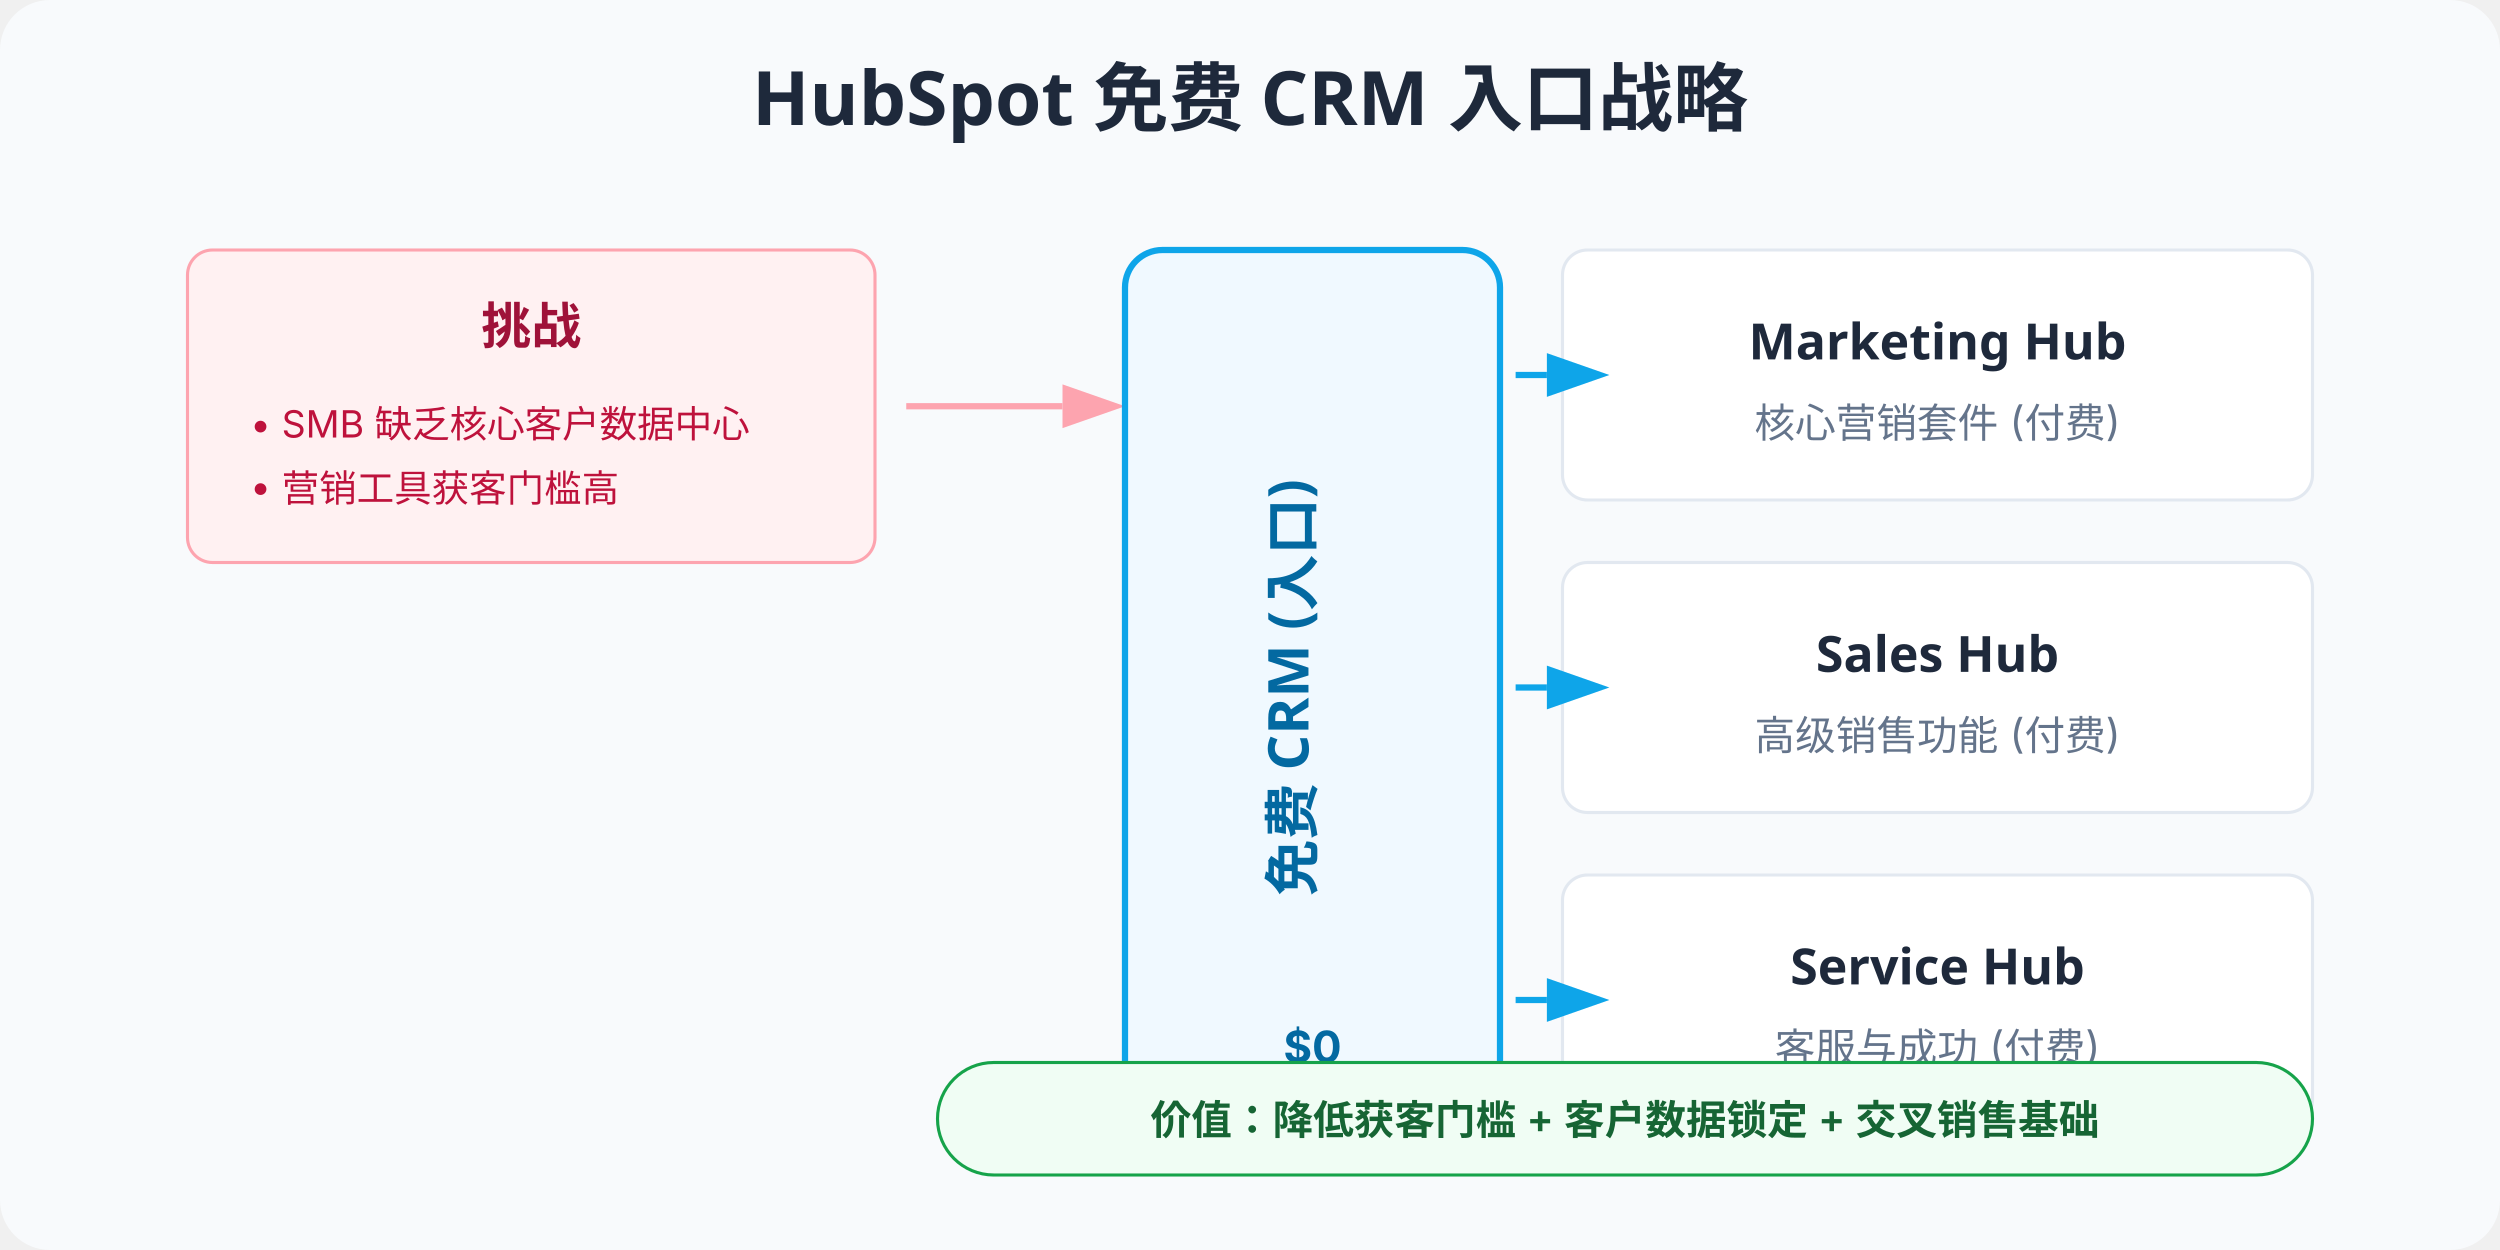
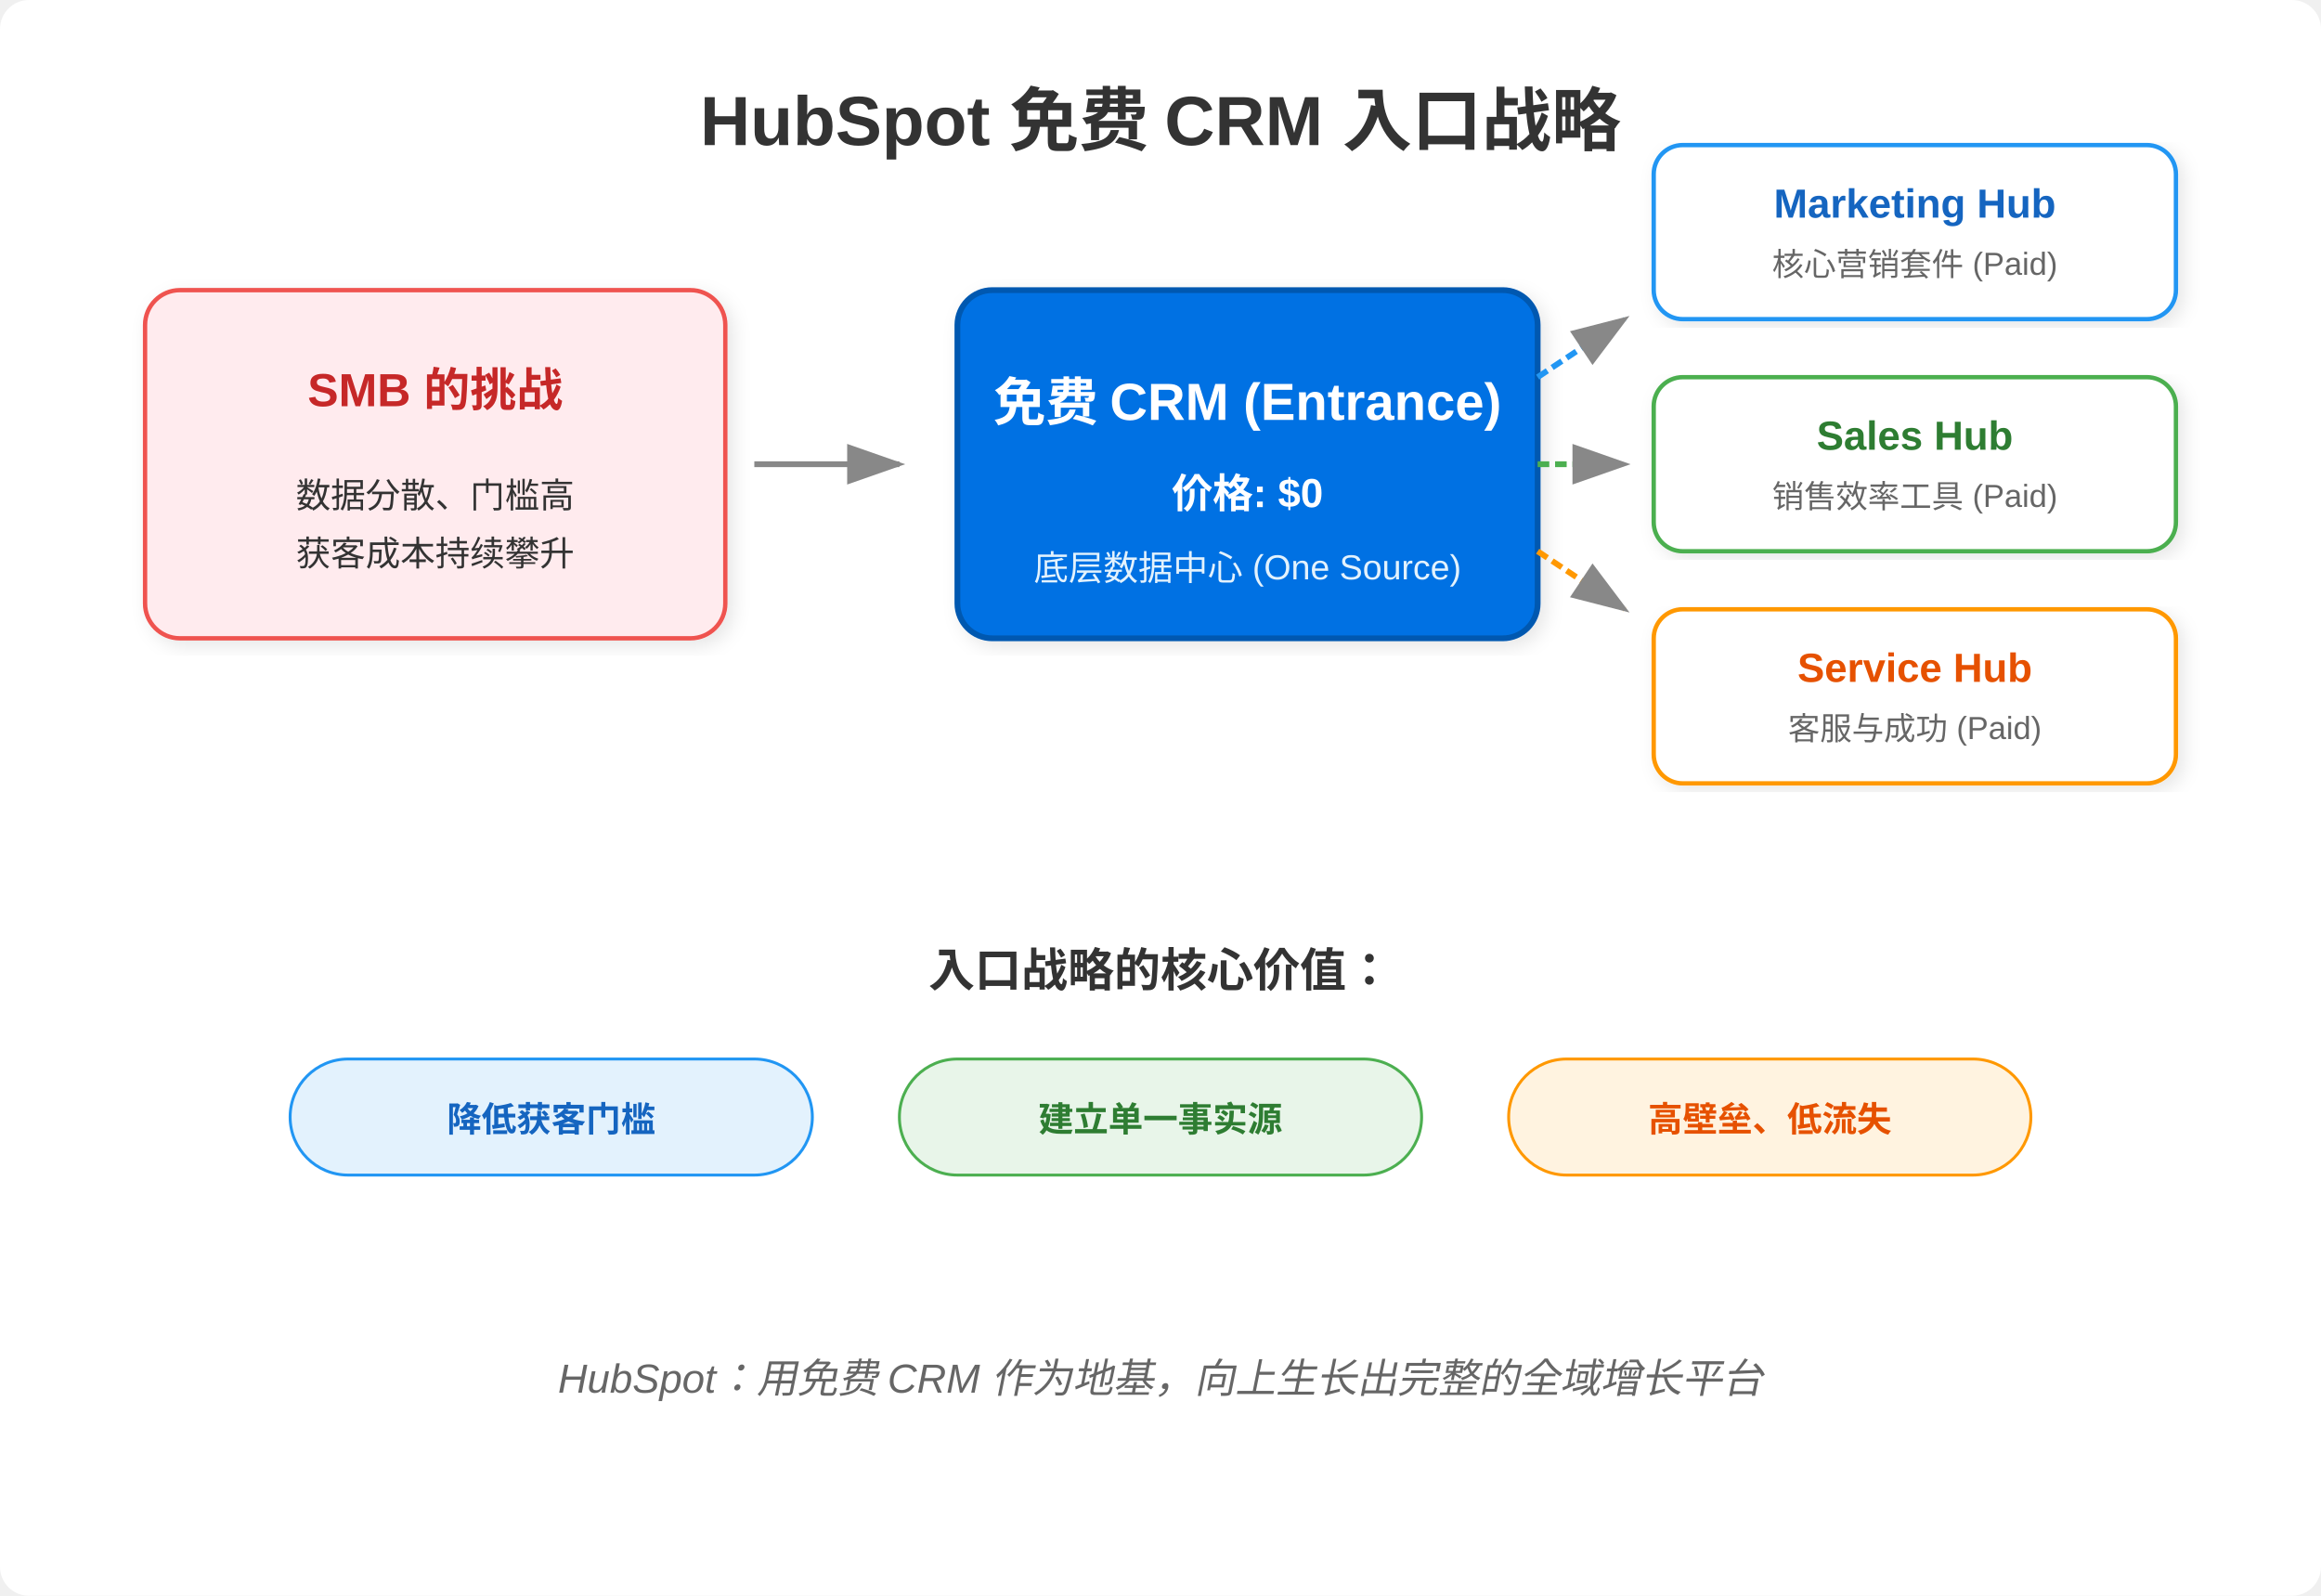
- <svg xmlns="http://www.w3.org/2000/svg" width="800" height="400" viewBox="0 0 800 400">
-   <rect width="800" height="400" fill="#F8FAFC" rx="16" />
-   <text x="400" y="40" font-family="Outfit, sans-serif" font-size="24" font-weight="600" text-anchor="middle" fill="#1E293B">HubSpot 免费 CRM 入口战略</text>
-   <g transform="translate(60, 80)">
-     <rect x="0" y="0" width="220" height="100" rx="8" fill="#FFF1F2" stroke="#FDA4AF" />
-     <text x="110" y="30" font-family="Outfit, sans-serif" font-size="16" font-weight="600" text-anchor="middle" fill="#9F1239">挑战</text>
-     <g font-family="Inter, sans-serif" font-size="12" fill="#BE123C">
-       <text x="20" y="60">• SMB 缺乏核心客户数据中心</text>
-       <text x="20" y="80">• 营销工具获客门槛高</text>
-     </g>
-     <path d="M 230 50 L 280 50" stroke="#FDA4AF" stroke-width="2" marker-end="url(#arrow-red)" />
-     <rect x="300" y="0" width="120" height="280" rx="12" fill="#F0F9FF" stroke="#0EA5E9" stroke-width="2" />
-     <text x="360" y="140" font-family="Outfit, sans-serif" font-size="18" font-weight="700" text-anchor="middle" fill="#0369A1" transform="rotate(-90, 360, 140)">免费 CRM (入口)</text>
-     <text x="360" y="260" font-family="Inter, sans-serif" font-size="14" font-weight="700" text-anchor="middle" fill="#0369A1">$0</text>
-     <g transform="translate(440, 0)">
-       <rect x="0" y="0" width="240" height="80" rx="8" fill="#FFFFFF" stroke="#E2E8F0" />
-       <text x="120" y="35" font-family="Outfit, sans-serif" font-size="16" font-weight="600" text-anchor="middle" fill="#1E293B">Marketing Hub</text>
-       <text x="120" y="60" font-family="Inter, sans-serif" font-size="13" text-anchor="middle" fill="#64748B">核心营销套件 (付费)</text>
-       <rect x="0" y="100" width="240" height="80" rx="8" fill="#FFFFFF" stroke="#E2E8F0" />
-       <text x="120" y="135" font-family="Outfit, sans-serif" font-size="16" font-weight="600" text-anchor="middle" fill="#1E293B">Sales Hub</text>
-       <text x="120" y="160" font-family="Inter, sans-serif" font-size="13" text-anchor="middle" fill="#64748B">高级销售功能 (付费)</text>
-       <rect x="0" y="200" width="240" height="80" rx="8" fill="#FFFFFF" stroke="#E2E8F0" />
-       <text x="120" y="235" font-family="Outfit, sans-serif" font-size="16" font-weight="600" text-anchor="middle" fill="#1E293B">Service Hub</text>
-       <text x="120" y="260" font-family="Inter, sans-serif" font-size="13" text-anchor="middle" fill="#64748B">客服与成功 (付费)</text>
-     </g>
-     <path d="M 425 40 L 435 40" stroke="#0EA5E9" stroke-width="2" marker-end="url(#arrow-blue)" />
-     <path d="M 425 140 L 435 140" stroke="#0EA5E9" stroke-width="2" marker-end="url(#arrow-blue)" />
-     <path d="M 425 240 L 435 240" stroke="#0EA5E9" stroke-width="2" marker-end="url(#arrow-blue)" />
-   </g>
-   <rect x="300" y="340" width="440" height="36" rx="18" fill="#F0FDF4" stroke="#16A34A" />
-   <text x="520" y="363" font-family="Inter, sans-serif" font-size="13" font-weight="600" text-anchor="middle" fill="#166534">价值：降低获客门槛 + 客户数据锁定 + 交叉销售基础</text>
+ <svg xmlns="http://www.w3.org/2000/svg" width="800" height="550" viewBox="0 0 800 550">
  <defs>
-     <marker id="arrow-red" markerWidth="10" markerHeight="7" refX="0" refY="3.5" orient="auto">
-       <polygon points="0 0, 10 3.5, 0 7" fill="#FDA4AF" />
-     </marker>
-     <marker id="arrow-blue" markerWidth="10" markerHeight="7" refX="0" refY="3.5" orient="auto">
-       <polygon points="0 0, 10 3.5, 0 7" fill="#0EA5E9" />
+     <filter id="shadow" x="-5%" y="-5%" width="110%" height="110%">
+       <feDropShadow dx="2" dy="2" stdDeviation="3" flood-color="#000000" flood-opacity="0.1" />
+     </filter>
+     <marker id="arrowhead" markerWidth="10" markerHeight="7" refX="9" refY="3.5" orient="auto">
+       <polygon points="0 0, 10 3.5, 0 7" fill="#888" />
    </marker>
  </defs>
+   <rect width="100%" height="100%" fill="#ffffff" rx="10" />
+   <text x="400" y="50" font-family="Arial, sans-serif" font-size="24" font-weight="bold" text-anchor="middle" fill="#333">
+     HubSpot 免费 CRM 入口战略
+   </text>
+   <g transform="translate(50, 100)">
+     <g transform="translate(0, 0)">
+       <rect width="200" height="120" rx="12" fill="#FFEBEE" stroke="#EF5350" stroke-width="1.5" filter="url(#shadow)" />
+       <text x="100" y="40" font-family="Arial, sans-serif" font-size="16" font-weight="bold" text-anchor="middle" fill="#C62828">SMB 的挑战</text>
+       <text x="100" y="75" font-family="Arial, sans-serif" font-size="12" text-anchor="middle" fill="#333">数据分散、门槛高</text>
+       <text x="100" y="95" font-family="Arial, sans-serif" font-size="12" text-anchor="middle" fill="#333">获客成本持续攀升</text>
+     </g>
+     <path d="M 210,60 L 260,60" stroke="#888" stroke-width="2" marker-end="url(#arrowhead)" />
+     <g transform="translate(280, 0)">
+       <rect width="200" height="120" rx="12" fill="#0071E3" stroke="#0058B0" stroke-width="2" filter="url(#shadow)" />
+       <text x="100" y="45" font-family="Arial, sans-serif" font-size="18" font-weight="bold" text-anchor="middle" fill="#ffffff">免费 CRM (Entrance)</text>
+       <text x="100" y="75" font-family="Arial, sans-serif" font-size="14" font-weight="bold" text-anchor="middle" fill="#ffffff">价格: $0</text>
+       <text x="100" y="100" font-family="Arial, sans-serif" font-size="12" text-anchor="middle" fill="#E3F2FD">底层数据中心 (One Source)</text>
+     </g>
+     <g transform="translate(520, -50)">
+       <rect width="180" height="60" rx="10" fill="#ffffff" stroke="#2196F3" stroke-width="1.5" filter="url(#shadow)" />
+       <text x="90" y="25" font-family="Arial, sans-serif" font-size="14" font-weight="bold" text-anchor="middle" fill="#1565C0">Marketing Hub</text>
+       <text x="90" y="45" font-family="Arial, sans-serif" font-size="11" text-anchor="middle" fill="#666">核心营销套件 (Paid)</text>
+       <path d="M -40,80 L -10,60" stroke="#2196F3" stroke-width="2" stroke-dasharray="4,2" fill="none" marker-end="url(#arrowhead)" />
+     </g>
+     <g transform="translate(520, 30)">
+       <rect width="180" height="60" rx="10" fill="#ffffff" stroke="#4CAF50" stroke-width="1.5" filter="url(#shadow)" />
+       <text x="90" y="25" font-family="Arial, sans-serif" font-size="14" font-weight="bold" text-anchor="middle" fill="#2E7D32">Sales Hub</text>
+       <text x="90" y="45" font-family="Arial, sans-serif" font-size="11" text-anchor="middle" fill="#666">销售效率工具 (Paid)</text>
+       <path d="M -40,30 L -10,30" stroke="#4CAF50" stroke-width="2" stroke-dasharray="4,2" fill="none" marker-end="url(#arrowhead)" />
+     </g>
+     <g transform="translate(520, 110)">
+       <rect width="180" height="60" rx="10" fill="#ffffff" stroke="#FF9800" stroke-width="1.5" filter="url(#shadow)" />
+       <text x="90" y="25" font-family="Arial, sans-serif" font-size="14" font-weight="bold" text-anchor="middle" fill="#E65100">Service Hub</text>
+       <text x="90" y="45" font-family="Arial, sans-serif" font-size="11" text-anchor="middle" fill="#666">客服与成功 (Paid)</text>
+       <path d="M -40,-20 L -10,0" stroke="#FF9800" stroke-width="2" stroke-dasharray="4,2" fill="none" marker-end="url(#arrowhead)" />
+     </g>
+   </g>
+   <g transform="translate(100, 320)">
+     <text x="300" y="20" font-family="Arial, sans-serif" font-size="16" font-weight="bold" text-anchor="middle" fill="#333">入口战略的核心价值：</text>
+     <g transform="translate(0, 45)">
+       <rect width="180" height="40" rx="20" fill="#E3F2FD" stroke="#2196F3" />
+       <text x="90" y="25" font-family="Arial, sans-serif" font-size="12" font-weight="bold" text-anchor="middle" fill="#1565C0">降低获客门槛</text>
+     </g>
+     <g transform="translate(210, 45)">
+       <rect width="180" height="40" rx="20" fill="#E8F5E9" stroke="#4CAF50" />
+       <text x="90" y="25" font-family="Arial, sans-serif" font-size="12" font-weight="bold" text-anchor="middle" fill="#2E7D32">建立单一事实源</text>
+     </g>
+     <g transform="translate(420, 45)">
+       <rect width="180" height="40" rx="20" fill="#FFF3E0" stroke="#FF9800" />
+       <text x="90" y="25" font-family="Arial, sans-serif" font-size="12" font-weight="bold" text-anchor="middle" fill="#E65100">高壁垒、低流失</text>
+     </g>
+   </g>
+   <text x="400" y="480" font-family="Arial, sans-serif" font-size="14" font-style="italic" text-anchor="middle" fill="#666">HubSpot：用免费 CRM 作为地基，向上生长出完整的全域增长平台</text>
</svg>
